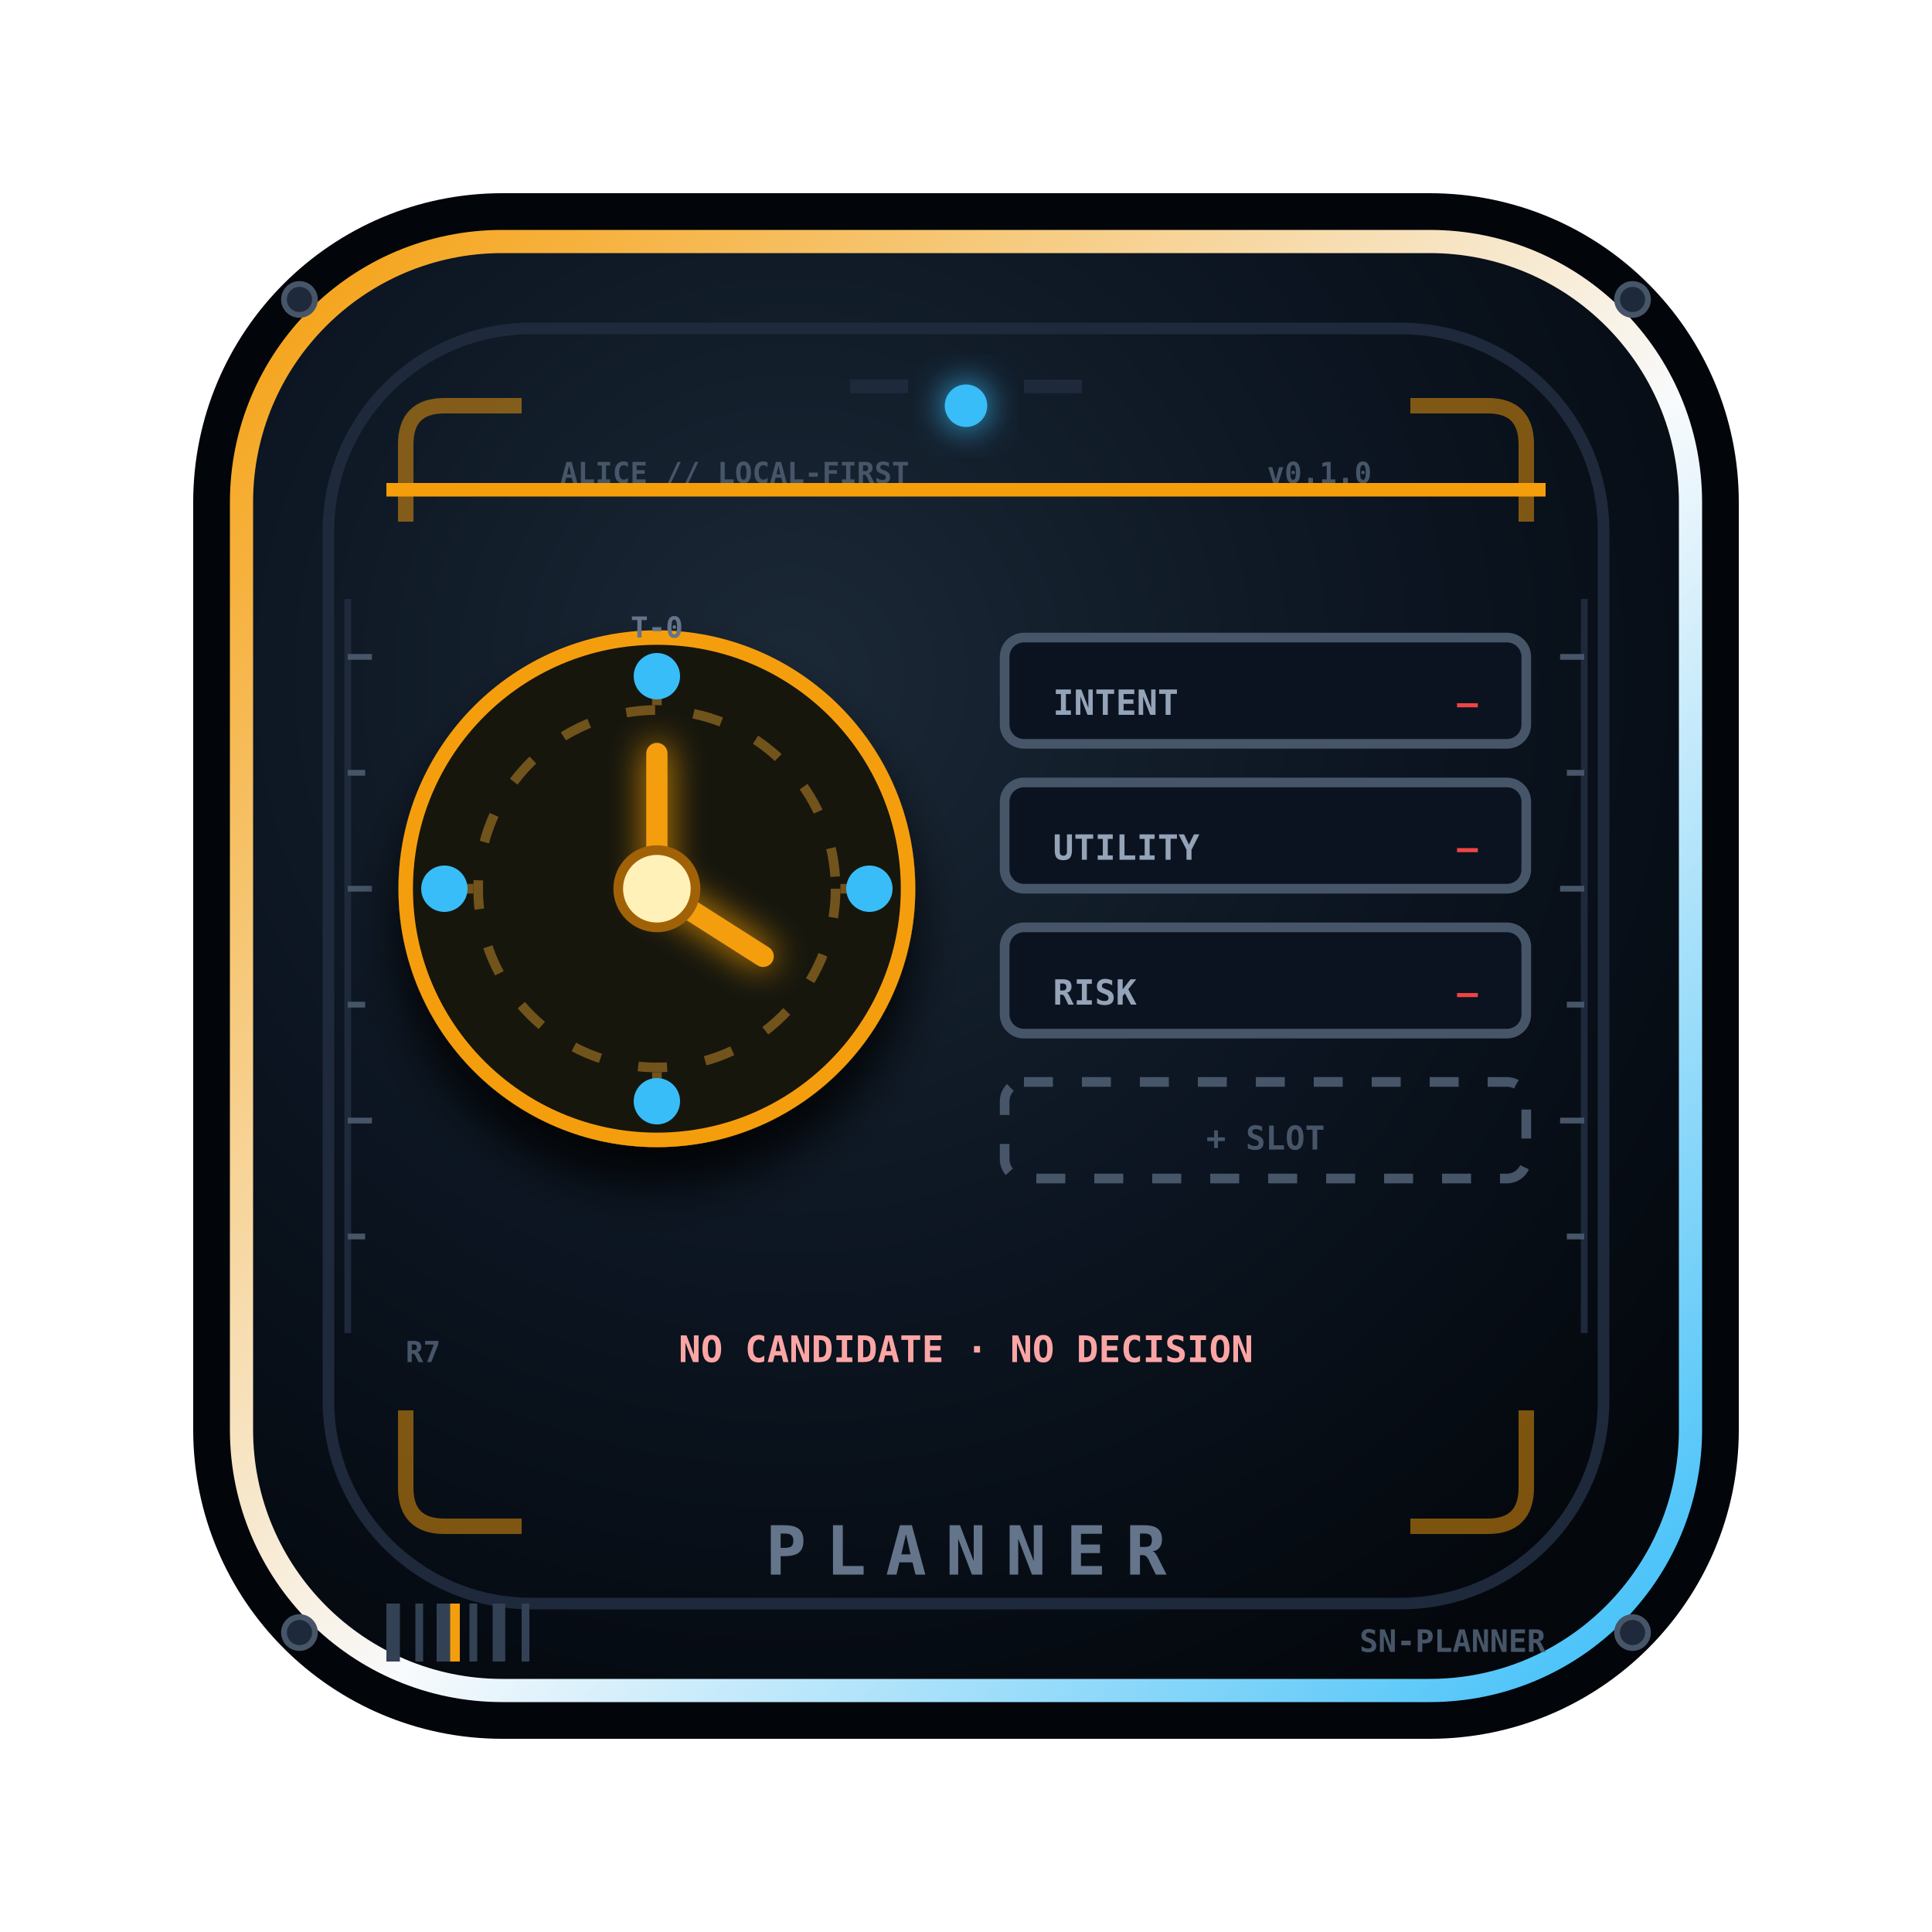
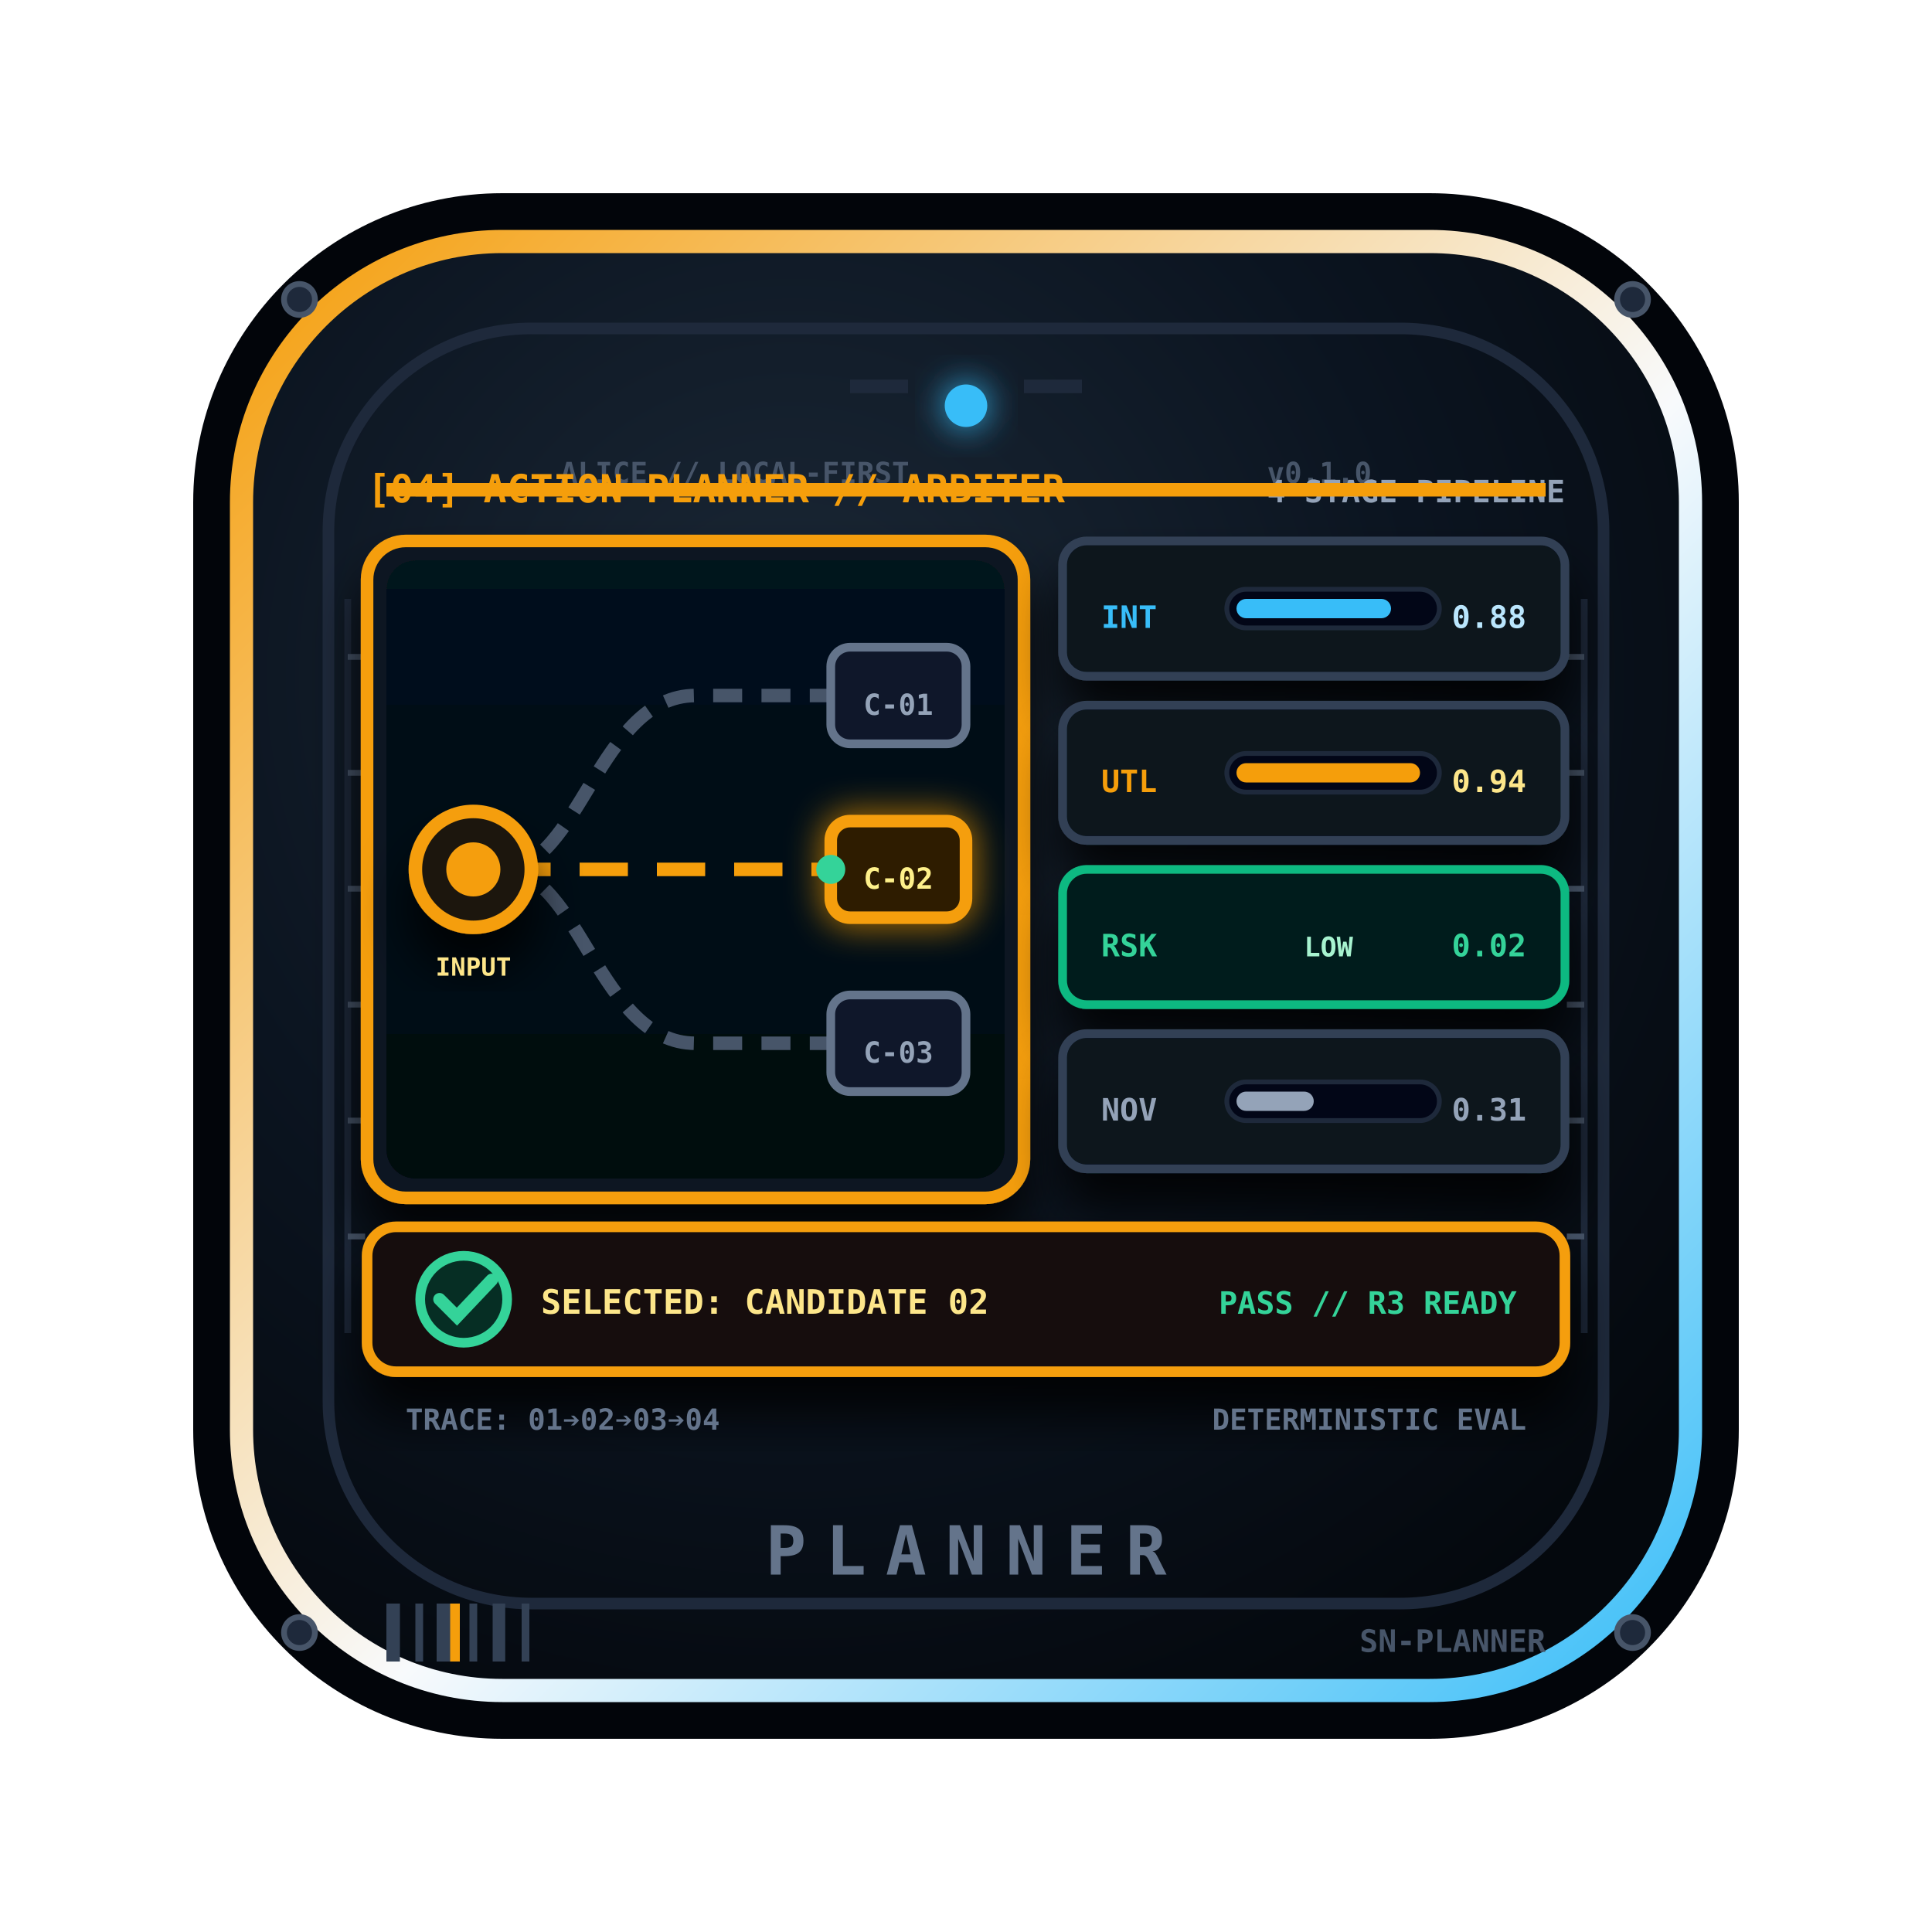
<svg xmlns="http://www.w3.org/2000/svg" viewBox="0 0 200 200" role="img" aria-label="Planificador de acciones">
  <style>
    .planner-dash{animation:plannerDash 2.8s linear infinite}.planner-blink{animation:plannerBlink 1.6s steps(2,end) infinite}.planner-blink2{animation:plannerBlink 2.3s steps(2,end) .5s infinite}.planner-scan{animation:plannerScan 4.2s ease-in-out infinite}.planner-spin{transform-box:fill-box;transform-origin:50% 50%;animation:plannerSpin 16s linear infinite}
    @keyframes plannerDash{to{stroke-dashoffset:-26}}@keyframes plannerBlink{50%{opacity:.25}}
    @keyframes plannerScan{0%,100%{y:50px;opacity:.06}50%{y:140px;opacity:.4}}
    @keyframes plannerSpin{to{transform:rotate(360deg)}}
    @media(prefers-reduced-motion:reduce){.planner-dash,.planner-blink,.planner-blink2,.planner-scan,.planner-spin{animation:none}}
  </style>
  <defs>
    <radialGradient id="planner-plate" cx="38%" cy="30%" r="80%">
      <stop stop-color="#1b2836" />
      <stop offset=".55" stop-color="#0b1420" />
      <stop offset="1" stop-color="#04080d" />
    </radialGradient>
    <linearGradient id="planner-ga" x1="0" y1="0" x2="1" y2="1">
      <stop stop-color="#f59e0b" />
      <stop offset=".55" stop-color="#f8fafc" />
      <stop offset="1" stop-color="#38bdf8" />
    </linearGradient>
    <linearGradient id="planner-gb" x1="0" x2="1">
      <stop stop-color="#38bdf8" />
      <stop offset="1" stop-color="#f59e0b" />
    </linearGradient>
    <linearGradient id="planner-metal" x1="0" y1="0" x2="1" y2="1">
      <stop stop-color="#94a3b8" />
      <stop offset=".35" stop-color="#334155" />
      <stop offset=".7" stop-color="#111827" />
      <stop offset="1" stop-color="#020617" />
    </linearGradient>
+     <linearGradient id="planner-screen-bg" x1="0" y1="0" x2="0" y2="1">
+       <stop stop-color="#06121d" />
+       <stop offset="1" stop-color="#02070e" />
+     </linearGradient>
    <radialGradient id="planner-halo">
      <stop stop-color="#fff" />
      <stop offset=".2" stop-color="#f59e0b" />
      <stop offset=".7" stop-color="#38bdf8" />
      <stop offset="1" stop-color="#07111d" />
    </radialGradient>
    <filter id="planner-shadow" x="-45%" y="-45%" width="190%" height="200%">
      <feDropShadow dx="0" dy="4" stdDeviation="2.6" flood-color="#000" flood-opacity=".85" />
    </filter>
    <filter id="planner-glow" x="-70%" y="-70%" width="240%" height="240%">
      <feGaussianBlur stdDeviation="1.8" result="b" />
      <feMerge>
        <feMergeNode in="b" />
        <feMergeNode in="SourceGraphic" />
      </feMerge>
    </filter>
  </defs>
  <rect x="20" y="20" width="160" height="160" rx="32" fill="#02050a" />
  <rect x="25" y="25" width="150" height="150" rx="27" fill="url(#planner-plate)" stroke="url(#planner-ga)" stroke-width="2.4" />
  <rect x="34" y="34" width="132" height="132" rx="21" fill="none" stroke="#1e293b" stroke-width="1.2" />
-   <path d="M42 54v-8q0-4 4-4h8M158 54v-8q0-4-4-4h-8M42 146v8q0 4 4 4h8M158 146v8q0 4-4 4h-8" fill="none" stroke="#f59e0b" stroke-width="1.6" opacity=".5" />
  <g fill="#1e293b" stroke="#475569" stroke-width=".6">
    <circle cx="31" cy="31" r="1.6" />
    <circle cx="169" cy="31" r="1.6" />
    <circle cx="31" cy="169" r="1.6" />
    <circle cx="169" cy="169" r="1.6" />
  </g>
  <path d="M88 40h6M106 40h6" stroke="#1e293b" stroke-width="1.4" />
  <g font-family="Consolas,monospace" font-weight="900">
    <text x="58" y="50" fill="#475569" font-size="3">ALICE // LOCAL-FIRST</text>
    <text x="142" y="50" fill="#475569" font-size="3" text-anchor="end">v0.1.0</text>
  </g>
  <path d="M36 62v76M164 62v76" stroke="#1e293b" stroke-width=".7" />
  <path d="M36 68h2.5M36 80h1.8M36 92h2.5M36 104h1.8M36 116h2.5M36 128h1.8M164 68h-2.5M164 80h-1.8M164 92h-2.5M164 104h-1.8M164 116h-2.5M164 128h-1.8" stroke="#475569" stroke-width=".6" />
  <circle class="planner-blink" cx="100" cy="42" r="2.2" fill="#38bdf8" filter="url(#planner-glow)" />
+   <g font-family="Consolas,monospace" font-weight="900">
+     <text x="38" y="52" fill="#f59e0b" font-size="4">[04] ACTION PLANNER // ARBITER</text>
+     <text x="162" y="52" fill="#94a3b8" font-size="3.2" text-anchor="end">4-STAGE PIPELINE</text>
+   </g>
  <g filter="url(#planner-shadow)">
-     <circle cx="68" cy="92" r="26" fill="#171207" stroke="#f59e0b" stroke-width="1.5" />
-     <circle cx="68" cy="92" r="18.5" fill="none" stroke="#71531c" stroke-dasharray="3 4" class="planner-dash" />
+     <rect x="38" y="56" width="68" height="68" rx="4" fill="#0c1622" stroke="#f59e0b" stroke-width="1.3" />
+     <rect x="40" y="58" width="64" height="64" rx="3" fill="url(#planner-screen-bg)" />
  </g>
-   <path d="M68 70v3M68 114v-3M46 92h3M90 92h-3" stroke="#71531c" stroke-width="1" />
-   <g font-family="Consolas,monospace" font-weight="900" font-size="3" fill="#64748b">
-     <text x="68" y="66" text-anchor="middle">T-0</text>
+   <g fill="none" stroke-width="1.4">
+     <path d="M52 90c8 0 10-18 20-18h16" stroke="#475569" stroke-dasharray="3 2" />
+     <path class="planner-dash" d="M52 90h36" stroke="#f59e0b" stroke-dasharray="5 3" />
+     <path d="M52 90c8 0 10 18 20 18h16" stroke="#475569" stroke-dasharray="3 2" />
  </g>
-   <g fill="#38bdf8">
-     <circle cx="68" cy="70" r="2.4" />
-     <circle cx="90" cy="92" r="2.4" />
-     <circle cx="68" cy="114" r="2.4" />
-     <circle cx="46" cy="92" r="2.4" />
+   <g filter="url(#planner-shadow)">
+     <circle cx="49" cy="90" r="6" fill="#1e1808" stroke="#f59e0b" stroke-width="1.4" />
+     <circle cx="49" cy="90" r="2.8" fill="#f59e0b" class="planner-blink" />
  </g>
-   <path d="M68 92v-14M68 92l11 7" stroke="#f59e0b" stroke-width="2.2" stroke-linecap="round" filter="url(#planner-glow)" />
-   <circle cx="68" cy="92" r="4" fill="#fff1b8" stroke="#a16207" />
-   <g font-family="Consolas,monospace" font-weight="900" font-size="3.6">
-     <rect x="104" y="66" width="54" height="11" rx="2" fill="#0b1320" stroke="#475569" />
-     <text x="109" y="74" fill="#94a3b8">INTENT</text>
-     <text x="153" y="74" fill="#ef4444" text-anchor="end">—</text>
-     <rect x="104" y="81" width="54" height="11" rx="2" fill="#0b1320" stroke="#475569" />
-     <text x="109" y="89" fill="#94a3b8">UTILITY</text>
-     <text x="153" y="89" fill="#ef4444" text-anchor="end">—</text>
-     <rect x="104" y="96" width="54" height="11" rx="2" fill="#0b1320" stroke="#475569" />
-     <text x="109" y="104" fill="#94a3b8">RISK</text>
-     <text x="153" y="104" fill="#ef4444" text-anchor="end">—</text>
+   <text x="49" y="101" fill="#fde68a" font-size="2.6" font-family="Consolas,monospace" font-weight="900" text-anchor="middle">INPUT</text>
+   <rect x="86" y="67" width="14" height="10" rx="2" fill="#0f172a" stroke="#64748b" stroke-width=".9" />
+   <text x="93" y="74" fill="#94a3b8" font-size="3" font-family="Consolas,monospace" font-weight="900" text-anchor="middle">C-01</text>
+   <g filter="url(#planner-glow)">
+     <rect x="86" y="85" width="14" height="10" rx="2" fill="#2d1c03" stroke="#f59e0b" stroke-width="1.3" />
  </g>
-   <rect x="104" y="112" width="54" height="10" rx="2" fill="none" stroke="#475569" stroke-dasharray="3 3" />
+   <text x="93" y="92" fill="#fef08a" font-size="3" font-family="Consolas,monospace" font-weight="900" text-anchor="middle">C-02</text>
+   <circle cx="86" cy="90" r="1.5" fill="#34d399" />
+   <rect x="86" y="103" width="14" height="10" rx="2" fill="#0f172a" stroke="#64748b" stroke-width=".9" />
+   <text x="93" y="110" fill="#94a3b8" font-size="3" font-family="Consolas,monospace" font-weight="900" text-anchor="middle">C-03</text>
+   <g font-family="Consolas,monospace" font-weight="900" font-size="3.2">
+     <g filter="url(#planner-shadow)">
+       <rect x="110" y="56" width="52" height="14" rx="2.5" fill="#07131e" stroke="#334155" stroke-width=".9" />
+     </g>
+     <text x="114" y="65" fill="#38bdf8">INT</text>
+     <rect x="127" y="61" width="22" height="4" rx="2" fill="#020617" stroke="#1e293b" stroke-width=".5" />
+     <rect x="128" y="62" width="16" height="2" rx="1" fill="#38bdf8" />
+     <text x="158" y="65" fill="#bae6fd" text-anchor="end">0.88</text>
+     <g filter="url(#planner-shadow)">
+       <rect x="110" y="73" width="52" height="14" rx="2.5" fill="#07131e" stroke="#334155" stroke-width=".9" />
+     </g>
+     <text x="114" y="82" fill="#f59e0b">UTL</text>
+     <rect x="127" y="78" width="22" height="4" rx="2" fill="#020617" stroke="#1e293b" stroke-width=".5" />
+     <rect x="128" y="79" width="19" height="2" rx="1" fill="#f59e0b" />
+     <text x="158" y="82" fill="#fde68a" text-anchor="end">0.94</text>
+     <g filter="url(#planner-shadow)">
+       <rect x="110" y="90" width="52" height="14" rx="2.5" fill="#061f1a" stroke="#10b981" stroke-width=".9" />
+     </g>
+     <text x="114" y="99" fill="#34d399">RSK</text>
+     <text x="135" y="99" fill="#a7f3d0" font-size="2.8">LOW</text>
+     <text x="158" y="99" fill="#34d399" text-anchor="end">0.02</text>
+     <g filter="url(#planner-shadow)">
+       <rect x="110" y="107" width="52" height="14" rx="2.5" fill="#07131e" stroke="#334155" stroke-width=".9" />
+     </g>
+     <text x="114" y="116" fill="#94a3b8">NOV</text>
+     <rect x="127" y="112" width="22" height="4" rx="2" fill="#020617" stroke="#1e293b" stroke-width=".5" />
+     <rect x="128" y="113" width="8" height="2" rx="1" fill="#94a3b8" />
+     <text x="158" y="116" fill="#94a3b8" text-anchor="end">0.31</text>
+   </g>
+   <g filter="url(#planner-shadow)">
+     <rect x="38" y="127" width="124" height="15" rx="3" fill="#131008" stroke="#f59e0b" stroke-width="1.1" />
+   </g>
+   <circle cx="48" cy="134.5" r="4.5" fill="#062e24" stroke="#34d399" stroke-width="1" />
+   <path d="m45.5 134.5 1.8 1.8 3.6-3.8" fill="none" stroke="#34d399" stroke-width="1.3" stroke-linecap="round" />
  <g font-family="Consolas,monospace" font-weight="900">
-     <text x="131" y="119" fill="#475569" font-size="3.4" text-anchor="middle">+ SLOT</text>
-   </g>
-   <g font-family="Consolas,monospace" font-weight="900">
-     <text x="42" y="141" fill="#475569" font-size="3">R7</text>
-     <text x="100" y="141" fill="#fca5a5" font-size="3.8" text-anchor="middle">NO CANDIDATE · NO DECISION</text>
+     <text x="56" y="136" fill="#fde68a" font-size="3.5">SELECTED: CANDIDATE 02</text>
+     <text x="157" y="136" fill="#34d399" font-size="3.2" text-anchor="end">PASS // R3 READY</text>
+     <text x="42" y="148" fill="#64748b" font-size="3">TRACE: 01➔02➔03➔04</text>
+     <text x="158" y="148" fill="#64748b" font-size="3" text-anchor="end">DETERMINISTIC EVAL</text>
  </g>
  <rect class="planner-scan" x="40" y="50" width="120" height="1.4" fill="#f59e0b" />
  <g fill="#334155">
    <rect x="40" y="166" width="1.4" height="6" />
    <rect x="43" y="166" width=".8" height="6" />
    <rect x="45.2" y="166" width="1.8" height="6" />
    <rect x="48.6" y="166" width=".8" height="6" />
    <rect x="51" y="166" width="1.3" height="6" />
    <rect x="54" y="166" width=".8" height="6" />
  </g>
  <rect x="46.6" y="166" width="1" height="6" fill="#f59e0b" />
  <g font-family="Consolas,monospace" font-weight="900">
    <text x="160" y="171" fill="#475569" font-size="3.2" text-anchor="end">SN-PLANNER</text>
  </g>
  <g font-family="Consolas,monospace" font-weight="900">
    <text x="100" y="163" fill="#64748b" font-size="7" text-anchor="middle" letter-spacing="2">PLANNER</text>
  </g>
</svg>
